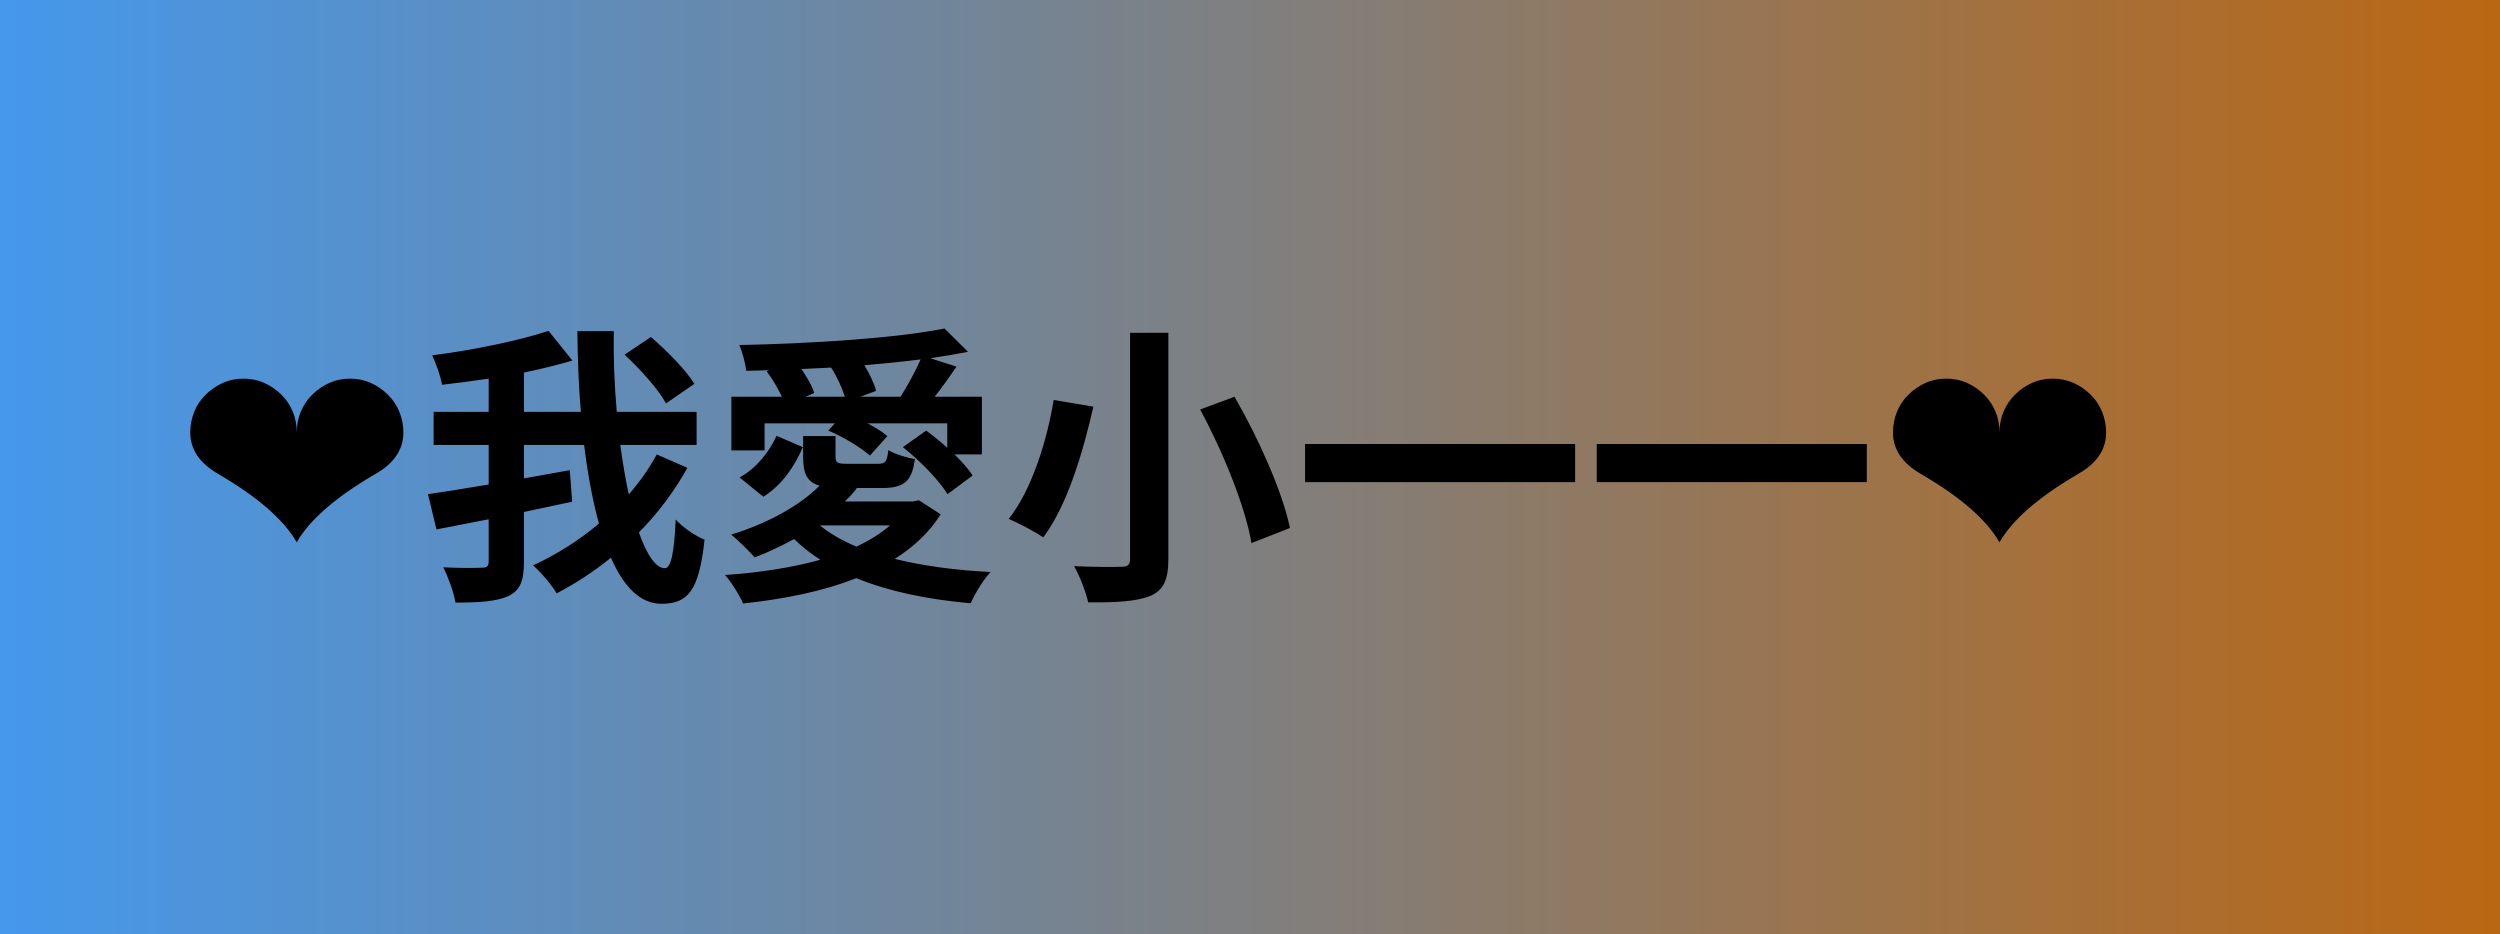
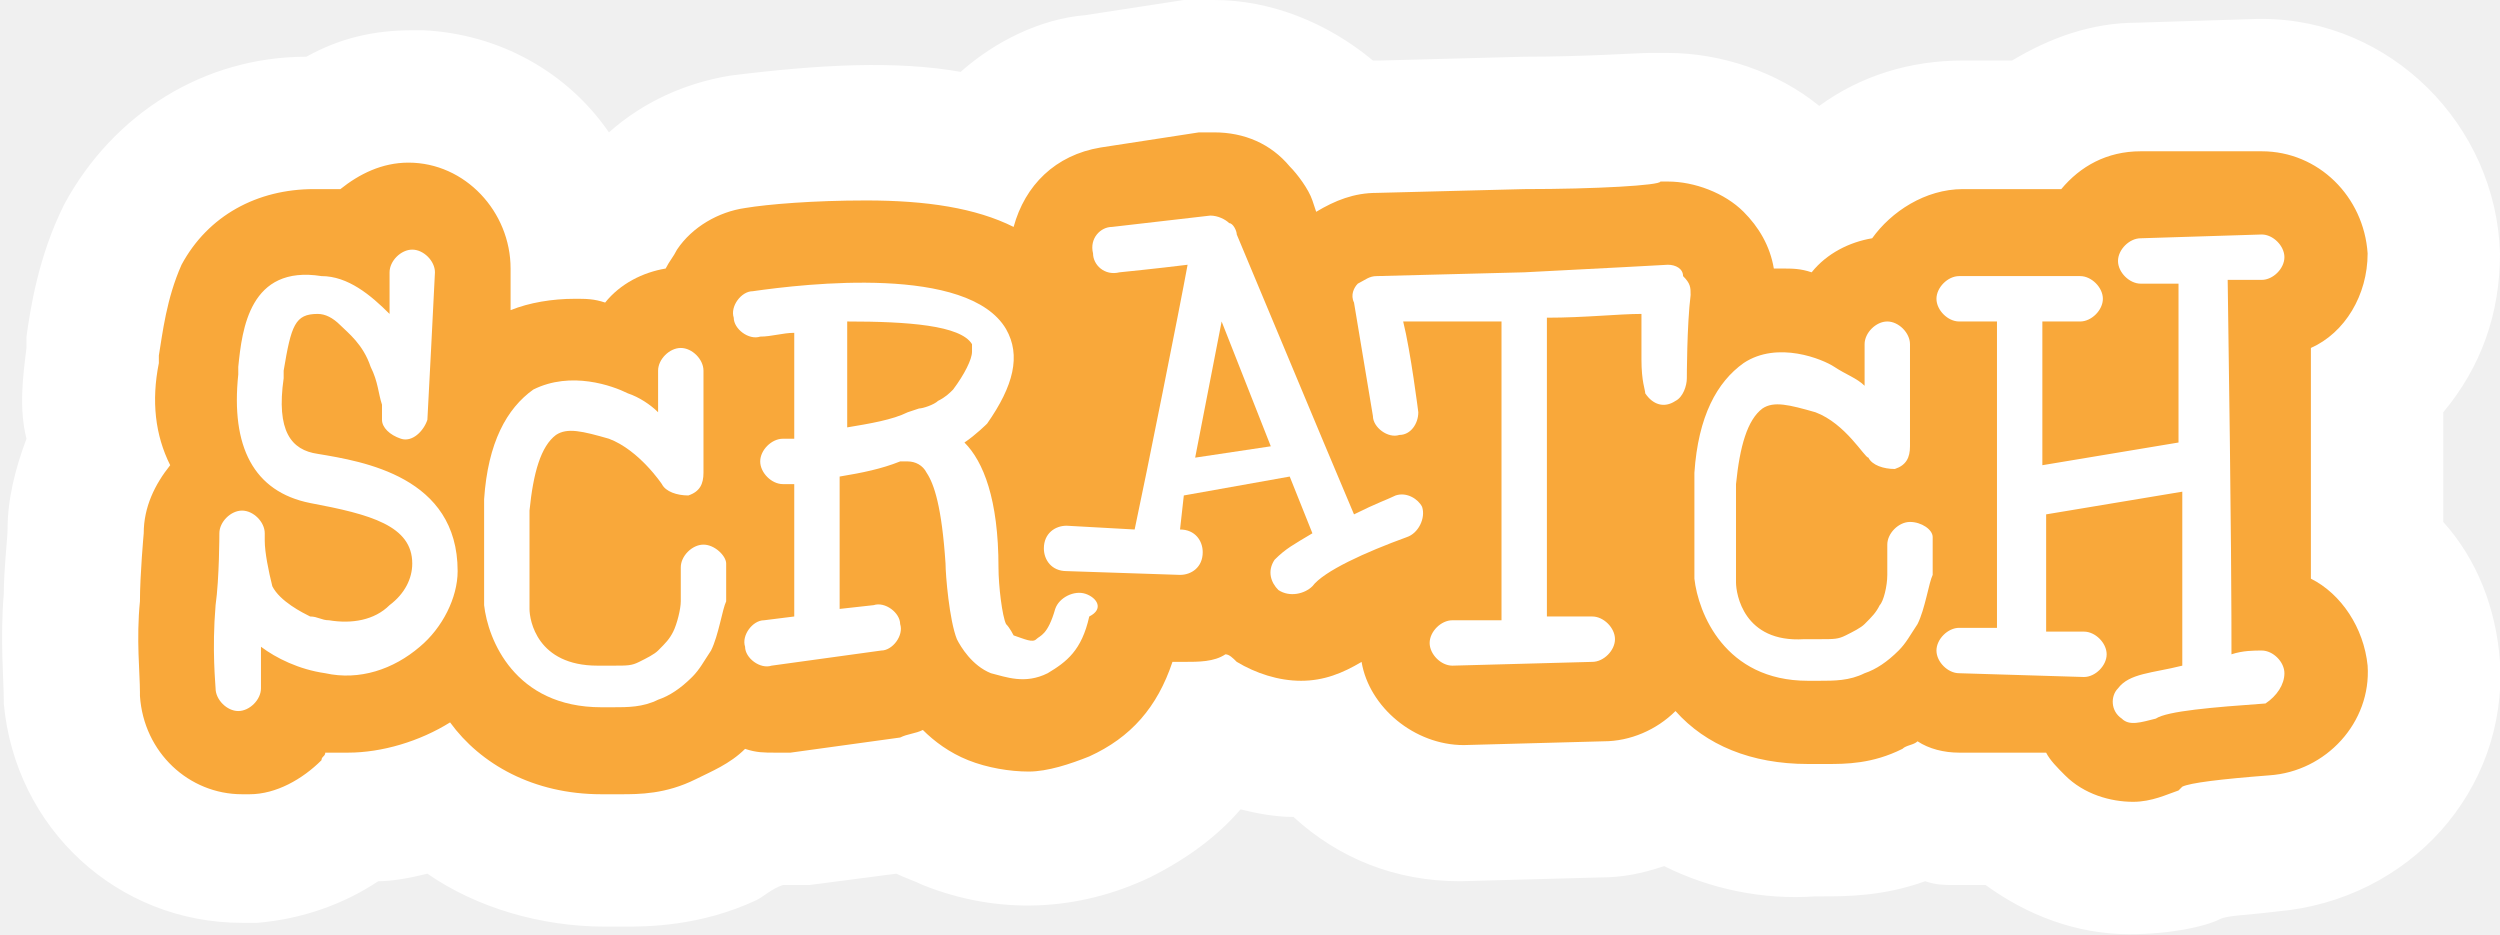
- <svg xmlns="http://www.w3.org/2000/svg" width="300" height="112">
-   <defs>
-     <linearGradient spreadMethod="pad" y2="0" x2="1" y1="0" x1="0" id="svg_3">
-       <stop offset="0" stop-color="#4498ed" />
-       <stop offset="1" stop-color="#bb6712" />
-     </linearGradient>
-   </defs>
-   <g>
-     <rect fill="url(#svg_3)" id="canvas_background" height="114" width="302" y="-1" x="-1" />
-     <g display="none" overflow="visible" y="0" x="0" height="100%" width="100%" id="canvasGrid">
-       <rect fill="url(#gridpattern)" stroke-width="0" y="0" x="0" height="100%" width="100%" />
+ <svg xmlns="http://www.w3.org/2000/svg" id="Layer_1" viewBox="0 0 66.1 24.7">
+   <style>.st0{fill:#fff}.st1{fill:#f9a83a}</style>
+   <switch>
+     <g>
+       <g>
+         <g>
+           <path d="M60.2 24.1c-.8.1-1.3.1-1.5.2-.4.2-1.3.4-2.4.4-1.4 0-2.7-.5-3.8-1.3h-.8c-.3 0-.5 0-.8-.1-1.1.4-2.1.4-2.7.4H48c-1.4.1-2.8-.2-4-.8-.6.2-1.1.3-1.7.3l-3.7.1c-1.7 0-3.2-.6-4.4-1.7-.5 0-1-.1-1.4-.2-.6.7-1.4 1.3-2.4 1.8-1.9.9-4 1-6 .2-.2-.1-.5-.2-.7-.3l-2.3.3h-.7c-.3.1-.5.3-.7.4-1.5.7-2.9.7-3.5.7H16c-1.7 0-3.4-.5-4.7-1.4-.4.1-.9.2-1.3.2-.9.6-2 1-3.2 1.1h-.4c-3.3 0-6-2.5-6.3-5.8v-.1c0-.5-.1-1.6 0-2.8 0-.6.1-1.5.1-1.7 0-.8.2-1.6.5-2.4-.2-.8-.1-1.6 0-2.4v-.3c.1-.7.3-2.1 1-3.5C3 3 5.4 1.5 8.1 1.5 9 1 9.9.8 10.9.8h.3c2 .1 3.8 1.1 4.9 2.7.9-.8 2-1.3 3.2-1.5 2.4-.3 4.4-.4 6.1-.1.9-.8 2.1-1.4 3.3-1.5l2.6-.4h.8c1.5 0 3 .6 4.2 1.6h.2l3.8-.1c1.6 0 3-.1 3.3-.1h.5c1.4 0 2.9.5 4 1.4 1.1-.8 2.4-1.2 3.8-1.2h1.3c1-.6 2.1-1 3.3-1l3.2-.1h.1c3.4 0 6.2 2.8 6.3 6.2 0 1.6-.5 3-1.5 4.2v2.9c.9 1 1.4 2.3 1.5 3.7.2 3.4-2.4 6.3-5.9 6.6z" class="st0" />
+         </g>
+         <path d="M60 20.5c-1.3.1-2.1.2-2.3.3l-.1.1c-.3.1-.7.3-1.2.3-.6 0-1.3-.2-1.8-.7-.2-.2-.4-.4-.5-.6h-2.3c-.4 0-.8-.1-1.1-.3-.1.1-.3.1-.4.2-.8.4-1.5.4-2 .4h-.5c-1.5 0-2.7-.5-3.5-1.4-.5.5-1.2.8-1.9.8l-3.7.1c-1.3 0-2.5-1-2.7-2.2-.5.3-1 .5-1.6.5-.6 0-1.2-.2-1.7-.5-.1-.1-.2-.2-.3-.2-.3.2-.7.2-1.1.2H31c-.4 1.2-1.1 2-2.2 2.5-.5.2-1.1.4-1.6.4s-1.1-.1-1.6-.3c-.5-.2-.9-.5-1.2-.8-.2.1-.4.1-.6.2l-2.9.4h-.4c-.3 0-.5 0-.8-.1-.4.4-.9.6-1.3.8-.8.4-1.5.4-2 .4h-.5c-1.8 0-3.2-.8-4-1.9-.8.5-1.8.8-2.7.8h-.6c0 .1-.1.1-.1.2-.5.5-1.2.9-1.9.9h-.2c-1.4 0-2.6-1.1-2.7-2.6v-.1c0-.5-.1-1.4 0-2.4 0-.7.1-1.8.1-1.8 0-.7.3-1.3.7-1.8-.4-.8-.5-1.7-.3-2.7v-.2c.1-.6.2-1.5.6-2.4.7-1.3 2-2 3.5-2H9c.5-.4 1.1-.7 1.8-.7 1.5 0 2.7 1.3 2.7 2.8v1.1c.5-.2 1.1-.3 1.7-.3.3 0 .5 0 .8.1.4-.5 1-.8 1.6-.9.1-.2.2-.3.3-.5.4-.6 1.1-1 1.8-1.1.6-.1 1.8-.2 3.2-.2 1.6 0 2.9.2 3.9.7.3-1.1 1.1-1.9 2.3-2.1l2.6-.4h.4c.8 0 1.5.3 2 .9.2.2.5.6.6.9l.1.3c.5-.3 1-.5 1.6-.5l3.9-.1c1.9 0 3.6-.1 3.6-.2h.2c.7 0 1.5.3 2 .8.4.4.7.9.8 1.5h.2c.3 0 .5 0 .8.1.4-.5 1-.8 1.6-.9.5-.7 1.4-1.3 2.4-1.3h2.6c.5-.6 1.2-1 2.1-1h3.2c1.5 0 2.7 1.2 2.8 2.7 0 1.1-.6 2.1-1.5 2.5v6.1c.8.4 1.4 1.3 1.5 2.3.1 1.5-1.1 2.8-2.6 2.9z" class="st1" />
+         <path d="M32.3 8.5l-.7 3.6 2-.3z" class="st1" />
+         <path d="M8.4 12c-.7-.1-1.1-.6-.9-2v-.2c.2-1.2.3-1.5.9-1.5.2 0 .4.1.6.3.2.2.6.5.8 1.1.2.4.2.7.3 1v.4c0 .2.2.4.5.5.3.1.6-.2.7-.5 0 0 .2-3.8.2-3.9 0-.3-.3-.6-.6-.6s-.6.3-.6.6v1.1c-.5-.5-1.1-1-1.8-1C6.6 7 6.4 8.7 6.3 9.7v.2c-.2 1.9.4 3.1 1.9 3.4 1.6.3 2.7.6 2.7 1.6 0 .4-.2.8-.6 1.1-.4.4-1 .5-1.6.4-.2 0-.3-.1-.5-.1-.2-.1-.8-.4-1-.8-.1-.4-.2-.9-.2-1.2v-.2c0-.3-.3-.6-.6-.6s-.6.3-.6.6c0 0 0 1.2-.1 1.9-.1 1.2 0 2.1 0 2.2 0 .3.3.6.6.6s.6-.3.6-.6v-1.1c.4.3 1 .6 1.7.7.9.2 1.8-.1 2.5-.7.6-.5 1-1.3 1-2 0-2.5-2.5-2.9-3.7-3.1M25.2 10.3c-.1.1-.2.2-.4.3-.1.1-.4.2-.5.2l-.3.1c-.4.2-1 .3-1.6.4V8.5c1.6 0 3 .1 3.3.6v.2c0 .2-.2.6-.5 1m3.5 5.4c-.3-.1-.7.1-.8.4-.2.7-.4.7-.5.8-.1.1-.3 0-.6-.1 0 0-.1-.2-.2-.3-.1-.2-.2-1-.2-1.5 0-1.8-.4-2.8-.9-3.3.3-.2.6-.5.6-.5.7-1 .9-1.8.5-2.5-1-1.7-5.3-1.2-6.7-1-.3 0-.6.4-.5.7 0 .3.4.6.7.5.3 0 .6-.1.9-.1v2.8h-.3c-.3 0-.6.3-.6.6s.3.6.6.6h.3v3.5l-.8.1c-.3 0-.6.4-.5.7 0 .3.4.6.7.5l2.9-.4c.3 0 .6-.4.5-.7 0-.3-.4-.6-.7-.5l-.9.1v-3.5c.6-.1 1.1-.2 1.6-.4h.2c.2 0 .4.1.5.3.2.3.4.9.5 2.4 0 .3.1 1.5.3 2 .1.2.4.7.9.9.4.1.9.3 1.5 0 .5-.3.9-.6 1.1-1.5.4-.2.2-.5-.1-.6M50.5 13.8c-.3 0-.6.3-.6.6v.8c0 .3-.1.7-.2.8-.1.2-.2.3-.4.5-.1.1-.3.2-.5.3-.2.1-.3.1-.7.1h-.4c-1.6.1-1.8-1.2-1.8-1.5v-2.6c.1-1 .3-1.7.7-2 .3-.2.7-.1 1.4.1.8.3 1.3 1.2 1.4 1.2.1.2.4.3.7.3.3-.1.4-.3.4-.6V9.1c0-.3-.3-.6-.6-.6s-.6.3-.6.6v1.1c-.2-.2-.5-.3-.8-.5-.3-.2-1.5-.7-2.4-.1-.7.5-1.2 1.4-1.3 2.9v2.8c.1.9.8 2.7 3 2.7h.3c.4 0 .8 0 1.2-.2.3-.1.6-.3.9-.6.2-.2.3-.4.5-.7.2-.4.3-1.1.4-1.3v-1c0-.2-.3-.4-.6-.4M60.4 17.8c0-.3-.3-.6-.6-.6-.2 0-.5 0-.8.1 0-1 0-3.1-.1-9.9h.9c.3 0 .6-.3.6-.6s-.3-.6-.6-.6l-3.2.1c-.3 0-.6.3-.6.6s.3.6.6.6h1v4.2l-3.6.6V8.5h1c.3 0 .6-.3.6-.6s-.3-.6-.6-.6h-3.2c-.3 0-.6.3-.6.6s.3.6.6.6h1v8.1h-1c-.3 0-.6.3-.6.6s.3.6.6.6l3.3.1c.3 0 .6-.3.6-.6s-.3-.6-.6-.6h-1v-3.1l3.6-.6v4.6c-.8.2-1.4.2-1.7.6-.2.2-.2.6.1.8.2.2.5.1.9 0 .3-.2 1.5-.3 2.9-.4.3-.2.5-.5.5-.8" class="st0" />
+         <path d="M31.6 12.1l.7-3.6 1.3 3.3-2 .3zm5.3 1c-.2.1-.5.2-1.1.5l-.8-1.9-2.3-5.5c0-.1-.1-.3-.2-.3-.1-.1-.3-.2-.5-.2l-2.6.3c-.3 0-.6.3-.5.7 0 .3.3.6.7.5 0 0 1-.1 1.8-.2-.2 1.1-1.1 5.6-1.4 7l-1.8-.1c-.3 0-.6.2-.6.6 0 .3.2.6.6.6l3 .1c.3 0 .6-.2.6-.6 0-.3-.2-.6-.6-.6l.1-.9 2.8-.5.6 1.5c-.5.3-.7.4-1 .7-.2.3-.1.6.1.8.3.2.7.1.9-.1.3-.4 1.4-.9 2.5-1.3.3-.1.5-.5.4-.8-.1-.2-.4-.4-.7-.3" class="st0" />
+         <path d="M44.1 7s-1.8.1-3.8.2l-3.9.1c-.2 0-.3.1-.5.2-.1.1-.2.3-.1.5l.5 3c0 .3.4.6.7.5.3 0 .5-.3.5-.6 0 0-.2-1.6-.4-2.4h2.6v7.9h-1.3c-.3 0-.6.3-.6.6s.3.6.6.6l3.7-.1c.3 0 .6-.3.6-.6s-.3-.6-.6-.6h-1.2V8.4c1 0 1.9-.1 2.5-.1v1.2c0 .6.1.8.1.9.2.3.5.4.8.2.2-.1.3-.4.3-.6 0 0 0-1.4.1-2.2 0-.2 0-.3-.2-.5 0-.2-.2-.3-.4-.3M18.6 14.4c-.3 0-.6.3-.6.6V15.9c0 .2-.1.6-.2.8-.1.2-.2.3-.4.5-.1.1-.3.2-.5.3-.2.1-.3.1-.7.1h-.4c-1.6 0-1.8-1.2-1.8-1.5v-2.6c.1-1 .3-1.7.7-2 .3-.2.7-.1 1.4.1.8.3 1.4 1.2 1.4 1.2.1.2.4.3.7.3.3-.1.4-.3.4-.6V9.8c0-.3-.3-.6-.6-.6s-.6.3-.6.6v1.1c-.2-.2-.5-.4-.8-.5-.4-.2-1.5-.6-2.5-.1-.7.5-1.2 1.4-1.3 2.9V16c.1.9.8 2.7 3.1 2.7h.3c.4 0 .8 0 1.2-.2.3-.1.6-.3.9-.6.2-.2.3-.4.5-.7.2-.4.3-1.1.4-1.3v-1c0-.2-.3-.5-.6-.5" class="st0" />
+       </g>
    </g>
-   </g>
-   <g>
-     <text style="cursor: move;" font-style="normal" font-weight="bold" xml:space="preserve" text-anchor="start" font-family="'Times New Roman', Times, serif" font-size="35" id="svg_1" y="68" x="20.953" stroke-width="0" stroke="#000" fill="#000000">❤️我愛小一一❤️</text>
-   </g>
+   </switch>
</svg>
